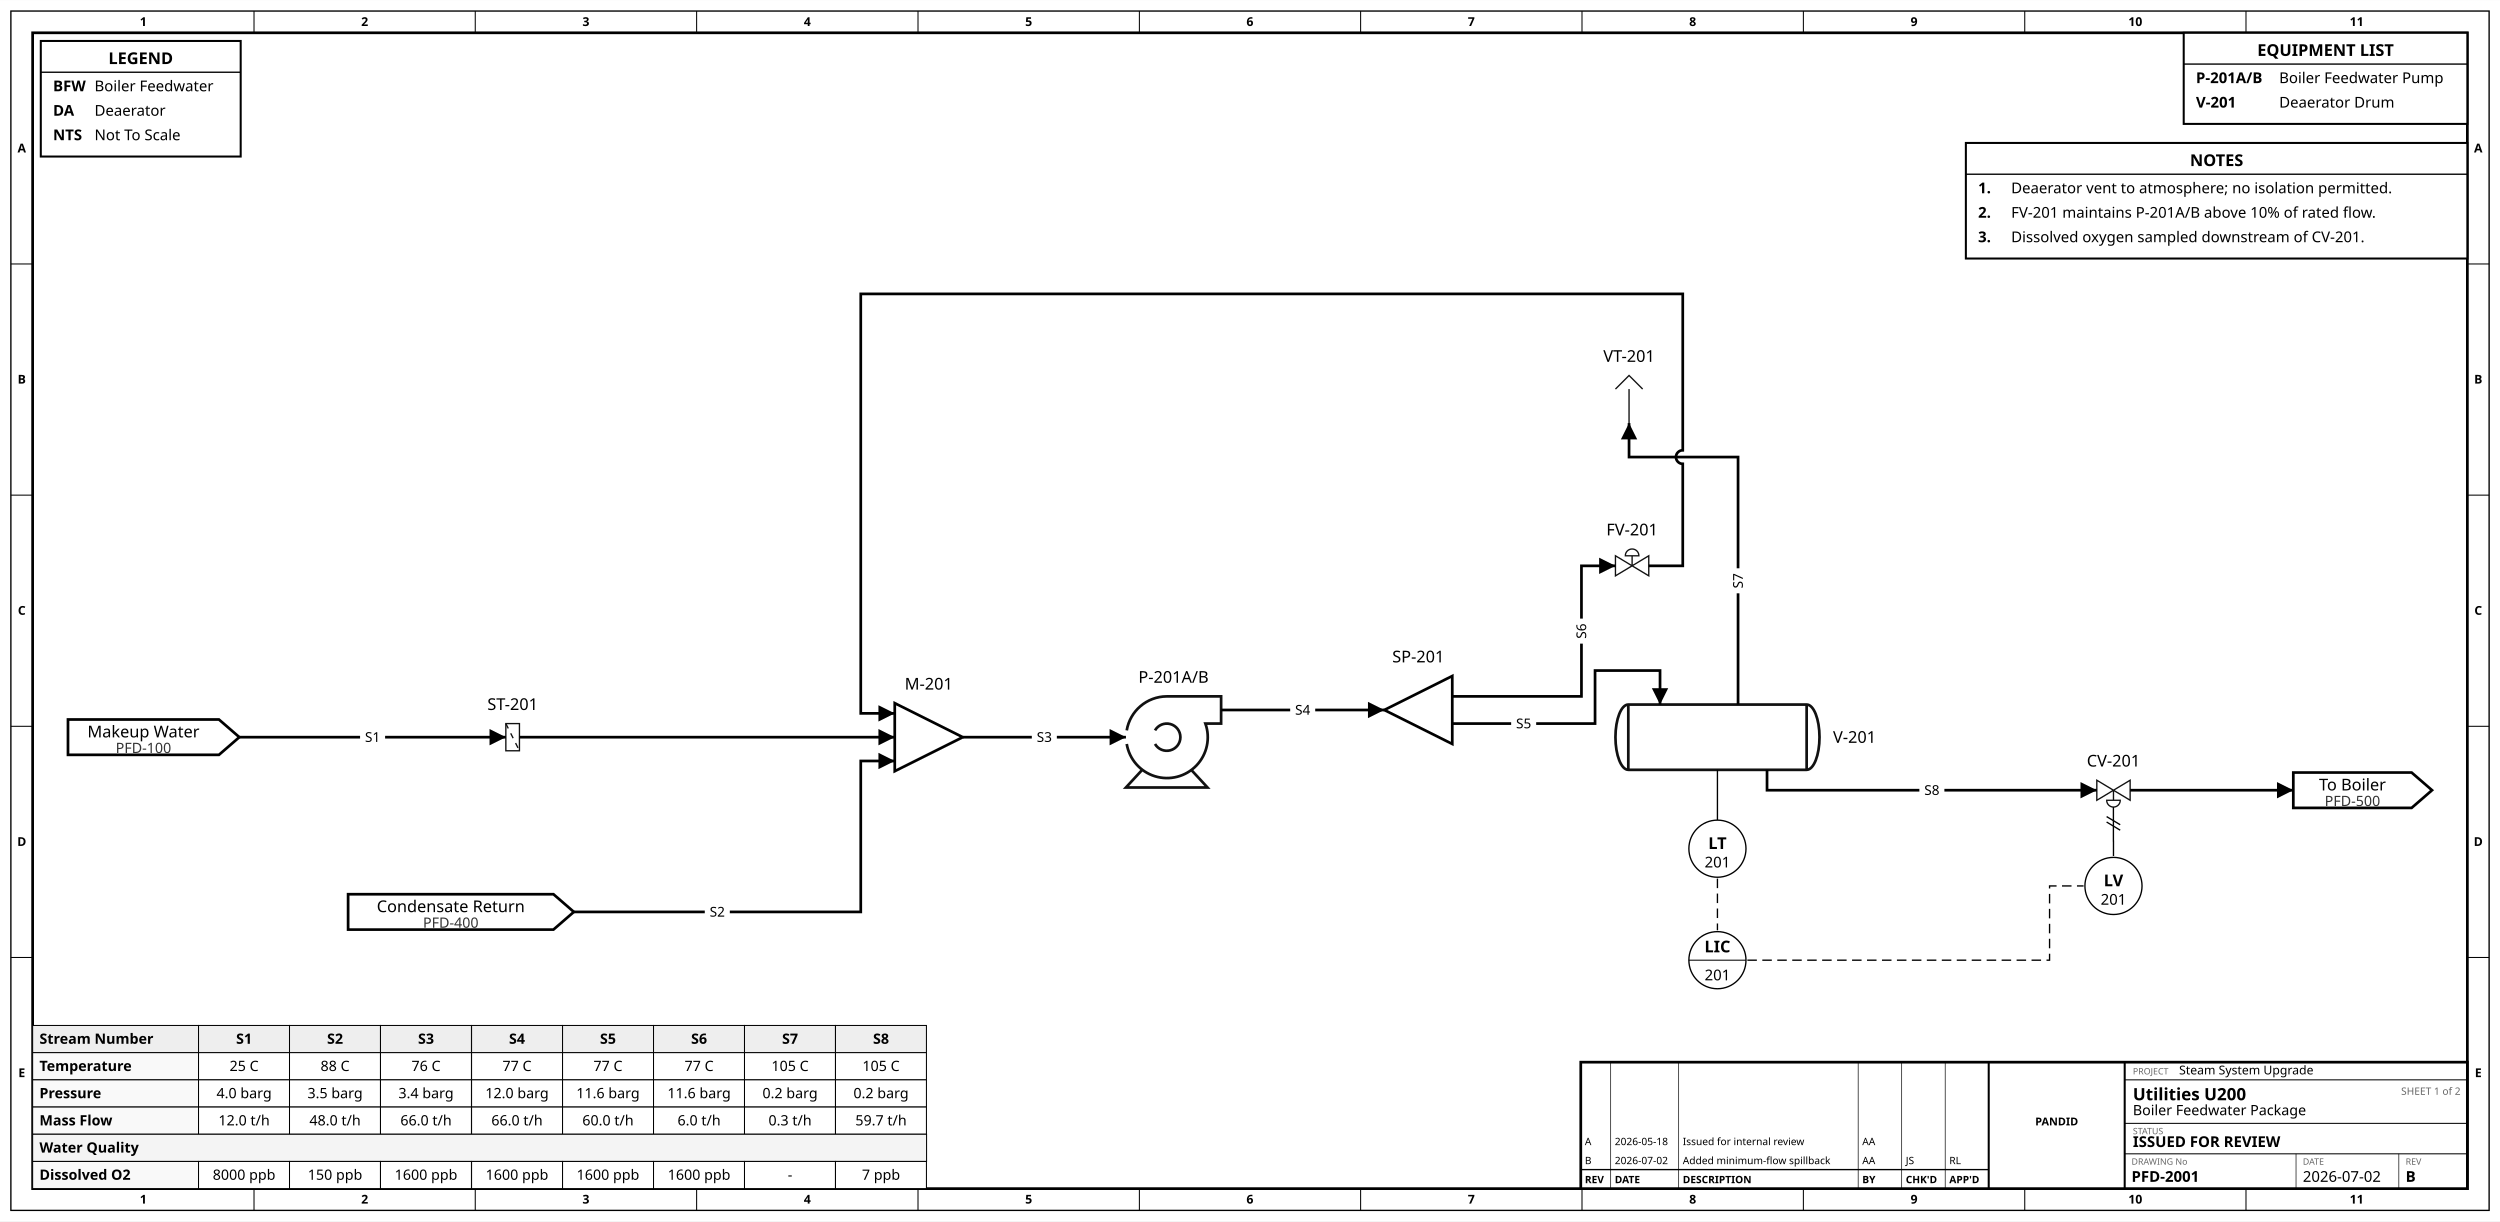
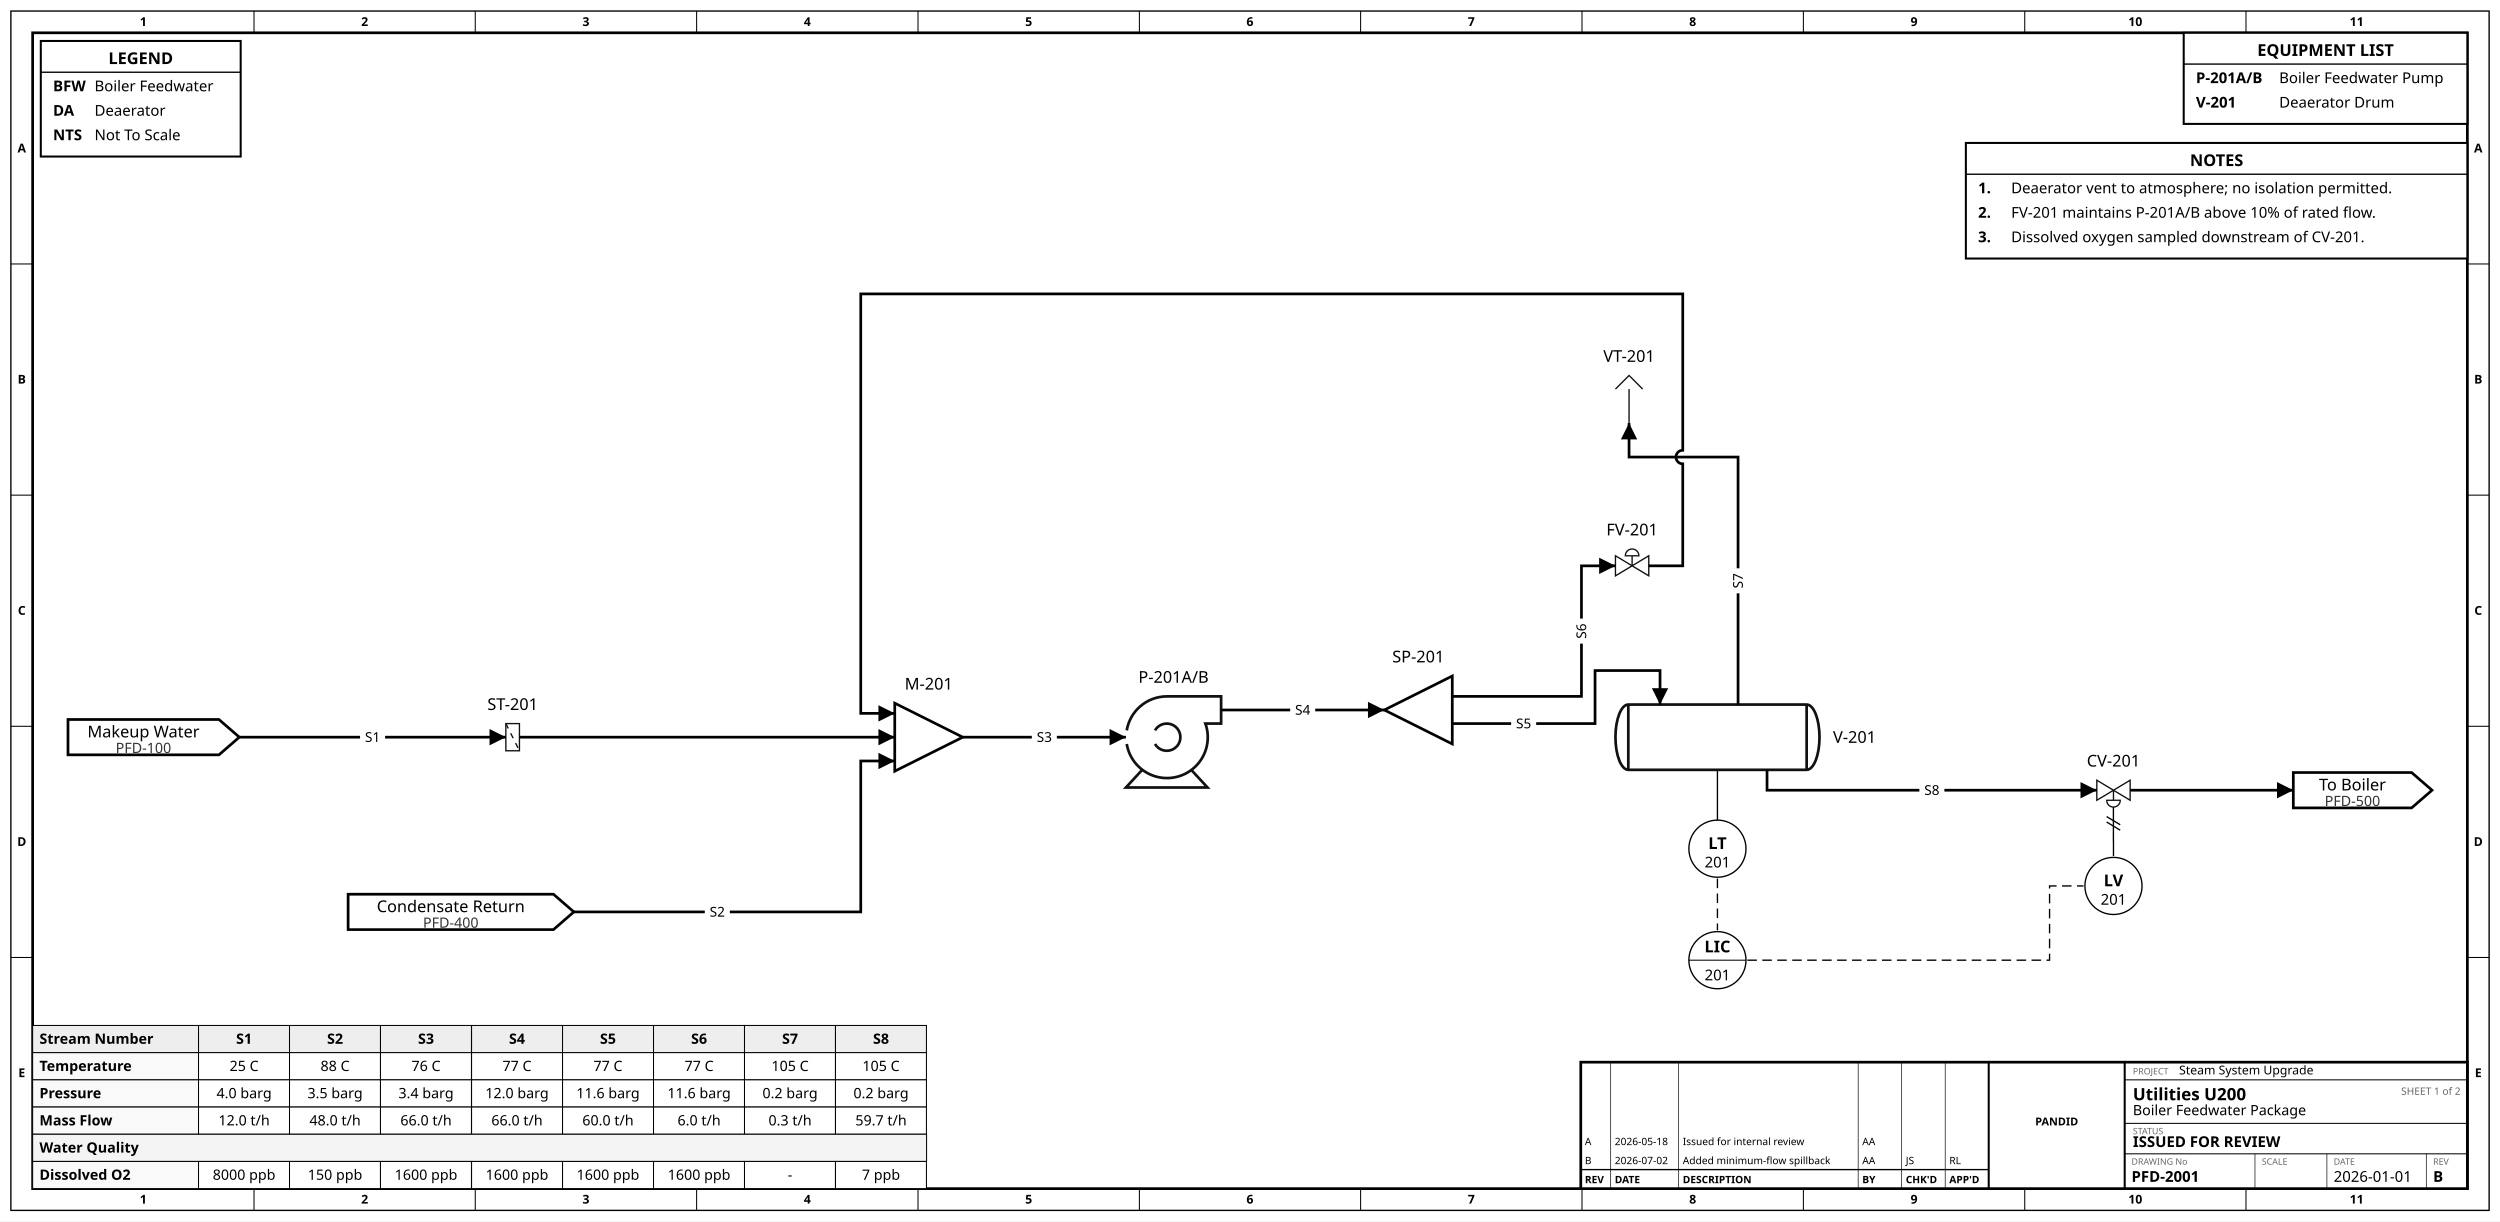
<svg xmlns="http://www.w3.org/2000/svg" width="1838" height="898" viewBox="-76.0 -218.5 1838.5 898.0">
  <rect x="-76.0" y="-218.5" width="1838.5" height="898.0" fill="white" />
  <rect x="-68.0" y="-210.5" width="1822.5" height="882.0" fill="none" stroke="black" stroke-width="1" />
  <rect x="-52.0" y="-194.5" width="1790.5" height="850.0" fill="none" stroke="black" stroke-width="2" />
  <text x="29.4" y="-199.5" font-family="sans-serif" font-size="9.0" text-anchor="middle" font-weight="bold" fill="black">1</text>
  <text x="29.4" y="666.5" font-family="sans-serif" font-size="9.0" text-anchor="middle" font-weight="bold" fill="black">1</text>
  <line x1="110.8" y1="-210.5" x2="110.8" y2="-194.5" stroke="black" stroke-width="0.75" />
  <line x1="110.8" y1="655.5" x2="110.8" y2="671.5" stroke="black" stroke-width="0.75" />
  <text x="192.2" y="-199.5" font-family="sans-serif" font-size="9.0" text-anchor="middle" font-weight="bold" fill="black">2</text>
  <text x="192.2" y="666.5" font-family="sans-serif" font-size="9.0" text-anchor="middle" font-weight="bold" fill="black">2</text>
  <line x1="273.5" y1="-210.5" x2="273.5" y2="-194.5" stroke="black" stroke-width="0.75" />
  <line x1="273.5" y1="655.5" x2="273.5" y2="671.5" stroke="black" stroke-width="0.75" />
  <text x="354.9" y="-199.5" font-family="sans-serif" font-size="9.0" text-anchor="middle" font-weight="bold" fill="black">3</text>
  <text x="354.9" y="666.5" font-family="sans-serif" font-size="9.0" text-anchor="middle" font-weight="bold" fill="black">3</text>
  <line x1="436.3" y1="-210.5" x2="436.3" y2="-194.5" stroke="black" stroke-width="0.75" />
  <line x1="436.3" y1="655.5" x2="436.3" y2="671.5" stroke="black" stroke-width="0.75" />
  <text x="517.7" y="-199.5" font-family="sans-serif" font-size="9.0" text-anchor="middle" font-weight="bold" fill="black">4</text>
  <text x="517.7" y="666.5" font-family="sans-serif" font-size="9.0" text-anchor="middle" font-weight="bold" fill="black">4</text>
  <line x1="599.1" y1="-210.5" x2="599.1" y2="-194.5" stroke="black" stroke-width="0.75" />
  <line x1="599.1" y1="655.5" x2="599.1" y2="671.5" stroke="black" stroke-width="0.75" />
  <text x="680.5" y="-199.5" font-family="sans-serif" font-size="9.0" text-anchor="middle" font-weight="bold" fill="black">5</text>
  <text x="680.5" y="666.5" font-family="sans-serif" font-size="9.0" text-anchor="middle" font-weight="bold" fill="black">5</text>
  <line x1="761.9" y1="-210.5" x2="761.9" y2="-194.5" stroke="black" stroke-width="0.75" />
  <line x1="761.9" y1="655.5" x2="761.9" y2="671.5" stroke="black" stroke-width="0.75" />
  <text x="843.2" y="-199.5" font-family="sans-serif" font-size="9.0" text-anchor="middle" font-weight="bold" fill="black">6</text>
  <text x="843.2" y="666.5" font-family="sans-serif" font-size="9.0" text-anchor="middle" font-weight="bold" fill="black">6</text>
  <line x1="924.6" y1="-210.5" x2="924.6" y2="-194.5" stroke="black" stroke-width="0.75" />
  <line x1="924.6" y1="655.5" x2="924.6" y2="671.5" stroke="black" stroke-width="0.75" />
  <text x="1006.0" y="-199.5" font-family="sans-serif" font-size="9.0" text-anchor="middle" font-weight="bold" fill="black">7</text>
  <text x="1006.0" y="666.5" font-family="sans-serif" font-size="9.0" text-anchor="middle" font-weight="bold" fill="black">7</text>
  <line x1="1087.4" y1="-210.5" x2="1087.4" y2="-194.5" stroke="black" stroke-width="0.75" />
  <line x1="1087.4" y1="655.5" x2="1087.4" y2="671.5" stroke="black" stroke-width="0.75" />
  <text x="1168.8" y="-199.5" font-family="sans-serif" font-size="9.0" text-anchor="middle" font-weight="bold" fill="black">8</text>
  <text x="1168.8" y="666.5" font-family="sans-serif" font-size="9.0" text-anchor="middle" font-weight="bold" fill="black">8</text>
  <line x1="1250.2" y1="-210.5" x2="1250.2" y2="-194.5" stroke="black" stroke-width="0.75" />
  <line x1="1250.2" y1="655.5" x2="1250.2" y2="671.5" stroke="black" stroke-width="0.75" />
  <text x="1331.6" y="-199.5" font-family="sans-serif" font-size="9.0" text-anchor="middle" font-weight="bold" fill="black">9</text>
  <text x="1331.6" y="666.5" font-family="sans-serif" font-size="9.0" text-anchor="middle" font-weight="bold" fill="black">9</text>
  <line x1="1413.0" y1="-210.5" x2="1413.0" y2="-194.5" stroke="black" stroke-width="0.75" />
  <line x1="1413.0" y1="655.5" x2="1413.0" y2="671.5" stroke="black" stroke-width="0.75" />
  <text x="1494.3" y="-199.5" font-family="sans-serif" font-size="9.0" text-anchor="middle" font-weight="bold" fill="black">10</text>
  <text x="1494.3" y="666.5" font-family="sans-serif" font-size="9.0" text-anchor="middle" font-weight="bold" fill="black">10</text>
  <line x1="1575.7" y1="-210.5" x2="1575.7" y2="-194.5" stroke="black" stroke-width="0.75" />
  <line x1="1575.7" y1="655.5" x2="1575.7" y2="671.5" stroke="black" stroke-width="0.75" />
  <text x="1657.1" y="-199.5" font-family="sans-serif" font-size="9.0" text-anchor="middle" font-weight="bold" fill="black">11</text>
  <text x="1657.1" y="666.5" font-family="sans-serif" font-size="9.0" text-anchor="middle" font-weight="bold" fill="black">11</text>
  <text x="-60.0" y="-106.5" font-family="sans-serif" font-size="9.0" text-anchor="middle" font-weight="bold" fill="black">A</text>
  <text x="1746.5" y="-106.5" font-family="sans-serif" font-size="9.0" text-anchor="middle" font-weight="bold" fill="black">A</text>
  <line x1="-68.0" y1="-24.5" x2="-52.0" y2="-24.5" stroke="black" stroke-width="0.75" />
  <line x1="1738.5" y1="-24.5" x2="1754.5" y2="-24.5" stroke="black" stroke-width="0.75" />
  <text x="-60.0" y="63.5" font-family="sans-serif" font-size="9.0" text-anchor="middle" font-weight="bold" fill="black">B</text>
  <text x="1746.5" y="63.5" font-family="sans-serif" font-size="9.0" text-anchor="middle" font-weight="bold" fill="black">B</text>
  <line x1="-68.0" y1="145.5" x2="-52.0" y2="145.5" stroke="black" stroke-width="0.75" />
  <line x1="1738.5" y1="145.5" x2="1754.5" y2="145.5" stroke="black" stroke-width="0.75" />
  <text x="-60.0" y="233.5" font-family="sans-serif" font-size="9.0" text-anchor="middle" font-weight="bold" fill="black">C</text>
  <text x="1746.5" y="233.5" font-family="sans-serif" font-size="9.0" text-anchor="middle" font-weight="bold" fill="black">C</text>
  <line x1="-68.0" y1="315.5" x2="-52.0" y2="315.5" stroke="black" stroke-width="0.75" />
  <line x1="1738.5" y1="315.5" x2="1754.5" y2="315.5" stroke="black" stroke-width="0.75" />
  <text x="-60.0" y="403.5" font-family="sans-serif" font-size="9.0" text-anchor="middle" font-weight="bold" fill="black">D</text>
  <text x="1746.5" y="403.5" font-family="sans-serif" font-size="9.0" text-anchor="middle" font-weight="bold" fill="black">D</text>
  <line x1="-68.0" y1="485.5" x2="-52.0" y2="485.5" stroke="black" stroke-width="0.75" />
  <line x1="1738.5" y1="485.5" x2="1754.5" y2="485.5" stroke="black" stroke-width="0.75" />
  <text x="-60.0" y="573.5" font-family="sans-serif" font-size="9.0" text-anchor="middle" font-weight="bold" fill="black">E</text>
  <text x="1746.5" y="573.5" font-family="sans-serif" font-size="9.0" text-anchor="middle" font-weight="bold" fill="black">E</text>
  <rect x="-46.0" y="-188.5" width="147.0" height="85.0" fill="white" stroke="black" stroke-width="1.5" />
  <text x="27.5" y="-171.5" font-family="sans-serif" font-size="12.0" text-anchor="middle" font-weight="bold" fill="black">LEGEND</text>
  <line x1="-46.0" y1="-165.5" x2="101.0" y2="-165.5" stroke="black" stroke-width="1" />
  <text x="-37.0" y="-151.5" font-family="sans-serif" font-size="11.0" text-anchor="start" font-weight="bold" fill="black">BFW</text>
  <text x="-6.5" y="-151.5" font-family="sans-serif" font-size="11.0" text-anchor="start" fill="black">Boiler Feedwater</text>
  <text x="-37.0" y="-133.5" font-family="sans-serif" font-size="11.0" text-anchor="start" font-weight="bold" fill="black">DA</text>
  <text x="-6.5" y="-133.5" font-family="sans-serif" font-size="11.0" text-anchor="start" fill="black">Deaerator</text>
  <text x="-37.0" y="-115.5" font-family="sans-serif" font-size="11.0" text-anchor="start" font-weight="bold" fill="black">NTS</text>
  <text x="-6.5" y="-115.5" font-family="sans-serif" font-size="11.0" text-anchor="start" fill="black">Not To Scale</text>
  <rect x="1529.9" y="-194.5" width="208.6" height="67.0" fill="white" stroke="black" stroke-width="1.5" />
  <text x="1634.2" y="-177.5" font-family="sans-serif" font-size="12.0" text-anchor="middle" font-weight="bold" fill="black">EQUIPMENT LIST</text>
  <line x1="1529.9" y1="-171.5" x2="1738.5" y2="-171.5" stroke="black" stroke-width="1" />
  <text x="1538.9" y="-157.5" font-family="sans-serif" font-size="11.0" text-anchor="start" font-weight="bold" fill="black">P-201A/B</text>
  <text x="1600.1" y="-157.5" font-family="sans-serif" font-size="11.0" text-anchor="start" fill="black">Boiler Feedwater Pump</text>
  <text x="1538.9" y="-139.5" font-family="sans-serif" font-size="11.0" text-anchor="start" font-weight="bold" fill="black">V-201</text>
  <text x="1600.1" y="-139.5" font-family="sans-serif" font-size="11.0" text-anchor="start" fill="black">Deaerator Drum</text>
  <rect x="1369.7" y="-113.5" width="368.8" height="85.0" fill="white" stroke="black" stroke-width="1.5" />
  <text x="1554.1" y="-96.5" font-family="sans-serif" font-size="12.0" text-anchor="middle" font-weight="bold" fill="black">NOTES</text>
  <line x1="1369.7" y1="-90.5" x2="1738.5" y2="-90.5" stroke="black" stroke-width="1" />
  <text x="1378.7" y="-76.5" font-family="sans-serif" font-size="11.0" text-anchor="start" font-weight="bold" fill="black">1.</text>
  <text x="1403.0" y="-76.5" font-family="sans-serif" font-size="11.0" text-anchor="start" fill="black">Deaerator vent to atmosphere; no isolation permitted.</text>
  <text x="1378.7" y="-58.5" font-family="sans-serif" font-size="11.0" text-anchor="start" font-weight="bold" fill="black">2.</text>
  <text x="1403.0" y="-58.5" font-family="sans-serif" font-size="11.0" text-anchor="start" fill="black">FV-201 maintains P-201A/B above 10% of rated flow.</text>
  <text x="1378.7" y="-40.5" font-family="sans-serif" font-size="11.0" text-anchor="start" font-weight="bold" fill="black">3.</text>
  <text x="1403.0" y="-40.5" font-family="sans-serif" font-size="11.0" text-anchor="start" fill="black">Dissolved oxygen sampled downstream of CV-201.</text>
  <g id="stream_table">
    <rect x="-52.0" y="535.5" width="122.0" height="20.0" fill="#eee" stroke="black" stroke-width="0.75" />
    <text x="-47.0" y="549.0" font-family="sans-serif" font-size="10.5" font-weight="bold" text-anchor="start">Stream Number</text>
    <rect x="70.0" y="535.5" width="66.9" height="20.0" fill="#eee" stroke="black" stroke-width="0.75" />
    <text x="103.5" y="549.0" font-family="sans-serif" font-size="10.5" font-weight="bold" text-anchor="middle">S1</text>
    <rect x="136.9" y="535.5" width="66.9" height="20.0" fill="#eee" stroke="black" stroke-width="0.75" />
    <text x="170.4" y="549.0" font-family="sans-serif" font-size="10.5" font-weight="bold" text-anchor="middle">S2</text>
    <rect x="203.8" y="535.5" width="66.9" height="20.0" fill="#eee" stroke="black" stroke-width="0.75" />
    <text x="237.3" y="549.0" font-family="sans-serif" font-size="10.5" font-weight="bold" text-anchor="middle">S3</text>
    <rect x="270.8" y="535.5" width="66.9" height="20.0" fill="#eee" stroke="black" stroke-width="0.75" />
    <text x="304.2" y="549.0" font-family="sans-serif" font-size="10.5" font-weight="bold" text-anchor="middle">S4</text>
    <rect x="337.7" y="535.5" width="66.9" height="20.0" fill="#eee" stroke="black" stroke-width="0.75" />
    <text x="371.1" y="549.0" font-family="sans-serif" font-size="10.5" font-weight="bold" text-anchor="middle">S5</text>
    <rect x="404.6" y="535.5" width="66.9" height="20.0" fill="#eee" stroke="black" stroke-width="0.75" />
    <text x="438.1" y="549.0" font-family="sans-serif" font-size="10.5" font-weight="bold" text-anchor="middle">S6</text>
    <rect x="471.5" y="535.5" width="66.9" height="20.0" fill="#eee" stroke="black" stroke-width="0.75" />
    <text x="505.0" y="549.0" font-family="sans-serif" font-size="10.5" font-weight="bold" text-anchor="middle">S7</text>
    <rect x="538.4" y="535.5" width="66.9" height="20.0" fill="#eee" stroke="black" stroke-width="0.75" />
    <text x="571.9" y="549.0" font-family="sans-serif" font-size="10.5" font-weight="bold" text-anchor="middle">S8</text>
    <rect x="-52.0" y="555.5" width="122.0" height="20.0" fill="#f9f9f9" stroke="black" stroke-width="0.75" />
    <text x="-47.0" y="569.0" font-family="sans-serif" font-size="10.5" font-weight="bold" text-anchor="start">Temperature</text>
    <rect x="70.0" y="555.5" width="66.9" height="20.0" fill="white" stroke="black" stroke-width="0.75" />
    <text x="103.5" y="569.0" font-family="sans-serif" font-size="10.5" text-anchor="middle">25 C</text>
    <rect x="136.9" y="555.5" width="66.9" height="20.0" fill="white" stroke="black" stroke-width="0.75" />
    <text x="170.4" y="569.0" font-family="sans-serif" font-size="10.5" text-anchor="middle">88 C</text>
    <rect x="203.8" y="555.5" width="66.9" height="20.0" fill="white" stroke="black" stroke-width="0.75" />
    <text x="237.3" y="569.0" font-family="sans-serif" font-size="10.5" text-anchor="middle">76 C</text>
    <rect x="270.8" y="555.5" width="66.9" height="20.0" fill="white" stroke="black" stroke-width="0.75" />
    <text x="304.2" y="569.0" font-family="sans-serif" font-size="10.5" text-anchor="middle">77 C</text>
    <rect x="337.7" y="555.5" width="66.9" height="20.0" fill="white" stroke="black" stroke-width="0.75" />
    <text x="371.1" y="569.0" font-family="sans-serif" font-size="10.5" text-anchor="middle">77 C</text>
    <rect x="404.6" y="555.5" width="66.9" height="20.0" fill="white" stroke="black" stroke-width="0.75" />
    <text x="438.1" y="569.0" font-family="sans-serif" font-size="10.5" text-anchor="middle">77 C</text>
    <rect x="471.5" y="555.5" width="66.9" height="20.0" fill="white" stroke="black" stroke-width="0.75" />
    <text x="505.0" y="569.0" font-family="sans-serif" font-size="10.5" text-anchor="middle">105 C</text>
    <rect x="538.4" y="555.5" width="66.9" height="20.0" fill="white" stroke="black" stroke-width="0.75" />
    <text x="571.9" y="569.0" font-family="sans-serif" font-size="10.5" text-anchor="middle">105 C</text>
    <rect x="-52.0" y="575.5" width="122.0" height="20.0" fill="#f9f9f9" stroke="black" stroke-width="0.75" />
    <text x="-47.0" y="589.0" font-family="sans-serif" font-size="10.5" font-weight="bold" text-anchor="start">Pressure</text>
    <rect x="70.0" y="575.5" width="66.9" height="20.0" fill="white" stroke="black" stroke-width="0.75" />
    <text x="103.5" y="589.0" font-family="sans-serif" font-size="10.5" text-anchor="middle">4.0 barg</text>
    <rect x="136.9" y="575.5" width="66.9" height="20.0" fill="white" stroke="black" stroke-width="0.75" />
    <text x="170.4" y="589.0" font-family="sans-serif" font-size="10.5" text-anchor="middle">3.5 barg</text>
    <rect x="203.8" y="575.5" width="66.9" height="20.0" fill="white" stroke="black" stroke-width="0.75" />
    <text x="237.3" y="589.0" font-family="sans-serif" font-size="10.5" text-anchor="middle">3.4 barg</text>
    <rect x="270.8" y="575.5" width="66.9" height="20.0" fill="white" stroke="black" stroke-width="0.75" />
    <text x="304.2" y="589.0" font-family="sans-serif" font-size="10.5" text-anchor="middle">12.0 barg</text>
    <rect x="337.7" y="575.5" width="66.9" height="20.0" fill="white" stroke="black" stroke-width="0.75" />
    <text x="371.1" y="589.0" font-family="sans-serif" font-size="10.5" text-anchor="middle">11.6 barg</text>
    <rect x="404.6" y="575.5" width="66.9" height="20.0" fill="white" stroke="black" stroke-width="0.75" />
    <text x="438.1" y="589.0" font-family="sans-serif" font-size="10.5" text-anchor="middle">11.6 barg</text>
    <rect x="471.5" y="575.5" width="66.9" height="20.0" fill="white" stroke="black" stroke-width="0.75" />
    <text x="505.0" y="589.0" font-family="sans-serif" font-size="10.5" text-anchor="middle">0.2 barg</text>
    <rect x="538.4" y="575.5" width="66.9" height="20.0" fill="white" stroke="black" stroke-width="0.75" />
    <text x="571.9" y="589.0" font-family="sans-serif" font-size="10.5" text-anchor="middle">0.2 barg</text>
    <rect x="-52.0" y="595.5" width="122.0" height="20.0" fill="#f9f9f9" stroke="black" stroke-width="0.75" />
    <text x="-47.0" y="609.0" font-family="sans-serif" font-size="10.5" font-weight="bold" text-anchor="start">Mass Flow</text>
    <rect x="70.0" y="595.5" width="66.9" height="20.0" fill="white" stroke="black" stroke-width="0.75" />
    <text x="103.5" y="609.0" font-family="sans-serif" font-size="10.5" text-anchor="middle">12.0 t/h</text>
    <rect x="136.9" y="595.5" width="66.9" height="20.0" fill="white" stroke="black" stroke-width="0.75" />
    <text x="170.4" y="609.0" font-family="sans-serif" font-size="10.5" text-anchor="middle">48.0 t/h</text>
    <rect x="203.8" y="595.5" width="66.9" height="20.0" fill="white" stroke="black" stroke-width="0.75" />
    <text x="237.3" y="609.0" font-family="sans-serif" font-size="10.5" text-anchor="middle">66.0 t/h</text>
    <rect x="270.8" y="595.5" width="66.9" height="20.0" fill="white" stroke="black" stroke-width="0.75" />
    <text x="304.2" y="609.0" font-family="sans-serif" font-size="10.5" text-anchor="middle">66.0 t/h</text>
    <rect x="337.7" y="595.5" width="66.9" height="20.0" fill="white" stroke="black" stroke-width="0.75" />
    <text x="371.1" y="609.0" font-family="sans-serif" font-size="10.5" text-anchor="middle">60.0 t/h</text>
    <rect x="404.6" y="595.5" width="66.9" height="20.0" fill="white" stroke="black" stroke-width="0.75" />
    <text x="438.1" y="609.0" font-family="sans-serif" font-size="10.5" text-anchor="middle">6.0 t/h</text>
    <rect x="471.5" y="595.5" width="66.9" height="20.0" fill="white" stroke="black" stroke-width="0.75" />
    <text x="505.0" y="609.0" font-family="sans-serif" font-size="10.5" text-anchor="middle">0.3 t/h</text>
    <rect x="538.4" y="595.5" width="66.9" height="20.0" fill="white" stroke="black" stroke-width="0.75" />
    <text x="571.9" y="609.0" font-family="sans-serif" font-size="10.5" text-anchor="middle">59.7 t/h</text>
    <rect x="-52.0" y="615.5" width="657.4" height="20.0" fill="#f4f4f4" stroke="black" stroke-width="0.75" />
    <text x="-47.0" y="629.0" font-family="sans-serif" font-size="10.5" font-weight="bold" text-anchor="start">Water Quality</text>
    <rect x="-52.0" y="635.5" width="122.0" height="20.0" fill="#f9f9f9" stroke="black" stroke-width="0.75" />
    <text x="-47.0" y="649.0" font-family="sans-serif" font-size="10.5" font-weight="bold" text-anchor="start">Dissolved O2</text>
    <rect x="70.0" y="635.5" width="66.9" height="20.0" fill="white" stroke="black" stroke-width="0.75" />
    <text x="103.5" y="649.0" font-family="sans-serif" font-size="10.5" text-anchor="middle">8000 ppb</text>
    <rect x="136.9" y="635.5" width="66.9" height="20.0" fill="white" stroke="black" stroke-width="0.75" />
    <text x="170.4" y="649.0" font-family="sans-serif" font-size="10.5" text-anchor="middle">150 ppb</text>
    <rect x="203.8" y="635.5" width="66.9" height="20.0" fill="white" stroke="black" stroke-width="0.75" />
    <text x="237.3" y="649.0" font-family="sans-serif" font-size="10.5" text-anchor="middle">1600 ppb</text>
    <rect x="270.8" y="635.5" width="66.9" height="20.0" fill="white" stroke="black" stroke-width="0.75" />
    <text x="304.2" y="649.0" font-family="sans-serif" font-size="10.5" text-anchor="middle">1600 ppb</text>
    <rect x="337.7" y="635.5" width="66.9" height="20.0" fill="white" stroke="black" stroke-width="0.75" />
    <text x="371.1" y="649.0" font-family="sans-serif" font-size="10.5" text-anchor="middle">1600 ppb</text>
    <rect x="404.6" y="635.5" width="66.9" height="20.0" fill="white" stroke="black" stroke-width="0.75" />
    <text x="438.1" y="649.0" font-family="sans-serif" font-size="10.5" text-anchor="middle">1600 ppb</text>
    <rect x="471.5" y="635.5" width="66.9" height="20.0" fill="white" stroke="black" stroke-width="0.75" />
    <text x="505.0" y="649.0" font-family="sans-serif" font-size="10.5" text-anchor="middle">-</text>
    <rect x="538.4" y="635.5" width="66.9" height="20.0" fill="white" stroke="black" stroke-width="0.75" />
    <text x="571.9" y="649.0" font-family="sans-serif" font-size="10.5" text-anchor="middle">7 ppb</text>
  </g>
  <rect x="1086.5" y="562.5" width="652.0" height="93.0" fill="white" stroke="black" stroke-width="2" />
  <line x1="1386.5" y1="562.5" x2="1386.5" y2="655.5" stroke="black" stroke-width="1.5" />
  <line x1="1486.5" y1="562.5" x2="1486.5" y2="655.5" stroke="black" stroke-width="1.5" />
  <line x1="1086.5" y1="641.5" x2="1386.5" y2="641.5" stroke="black" stroke-width="1" />
  <line x1="1108.5" y1="562.5" x2="1108.5" y2="655.5" stroke="black" stroke-width="0.5" />
  <line x1="1158.5" y1="562.5" x2="1158.5" y2="655.5" stroke="black" stroke-width="0.5" />
  <line x1="1290.5" y1="562.5" x2="1290.5" y2="655.5" stroke="black" stroke-width="0.5" />
  <line x1="1322.5" y1="562.5" x2="1322.5" y2="655.5" stroke="black" stroke-width="0.5" />
  <line x1="1354.5" y1="562.5" x2="1354.5" y2="655.5" stroke="black" stroke-width="0.5" />
  <text x="1089.5" y="651.5" font-family="sans-serif" font-size="7.5" text-anchor="start" font-weight="bold" fill="black">REV</text>
  <text x="1111.5" y="651.5" font-family="sans-serif" font-size="7.5" text-anchor="start" font-weight="bold" fill="black">DATE</text>
  <text x="1161.5" y="651.5" font-family="sans-serif" font-size="7.5" text-anchor="start" font-weight="bold" fill="black">DESCRIPTION</text>
  <text x="1293.5" y="651.5" font-family="sans-serif" font-size="7.5" text-anchor="start" font-weight="bold" fill="black">BY</text>
  <text x="1325.5" y="651.5" font-family="sans-serif" font-size="7.5" text-anchor="start" font-weight="bold" fill="black">CHK'D</text>
  <text x="1357.5" y="651.5" font-family="sans-serif" font-size="7.5" text-anchor="start" font-weight="bold" fill="black">APP'D</text>
  <text x="1089.5" y="637.5" font-family="sans-serif" font-size="7.5" text-anchor="start" fill="black">B</text>
  <text x="1111.5" y="637.5" font-family="sans-serif" font-size="7.5" text-anchor="start" fill="black">2026-07-02</text>
  <text x="1161.5" y="637.5" font-family="sans-serif" font-size="7.5" text-anchor="start" fill="black">Added minimum-flow spillback</text>
  <text x="1293.5" y="637.5" font-family="sans-serif" font-size="7.5" text-anchor="start" fill="black">AA</text>
  <text x="1325.5" y="637.5" font-family="sans-serif" font-size="7.5" text-anchor="start" fill="black">JS</text>
  <text x="1357.5" y="637.5" font-family="sans-serif" font-size="7.5" text-anchor="start" fill="black">RL</text>
  <text x="1089.5" y="623.5" font-family="sans-serif" font-size="7.5" text-anchor="start" fill="black">A</text>
  <text x="1111.5" y="623.5" font-family="sans-serif" font-size="7.5" text-anchor="start" fill="black">2026-05-18</text>
  <text x="1161.5" y="623.5" font-family="sans-serif" font-size="7.5" text-anchor="start" fill="black">Issued for internal review</text>
  <text x="1293.5" y="623.5" font-family="sans-serif" font-size="7.5" text-anchor="start" fill="black">AA</text>
  <text x="1325.5" y="623.5" font-family="sans-serif" font-size="7.5" text-anchor="start" fill="black" />
  <text x="1357.5" y="623.5" font-family="sans-serif" font-size="7.5" text-anchor="start" fill="black" />
  <text x="1436.5" y="609.0" font-family="sans-serif" font-size="8.0" text-anchor="middle" font-weight="bold" fill="black">PANDID</text>
  <text x="1492.5" y="571.5" font-family="sans-serif" font-size="6.5" text-anchor="start" fill="#666">PROJECT</text>
  <text x="1526.5" y="571.5" font-family="sans-serif" font-size="9.0" text-anchor="start" fill="black">Steam System Upgrade</text>
  <line x1="1486.5" y1="575.5" x2="1738.5" y2="575.5" stroke="black" stroke-width="0.75" />
  <line x1="1486.5" y1="607.5" x2="1738.5" y2="607.5" stroke="black" stroke-width="0.75" />
  <line x1="1486.5" y1="629.9" x2="1738.5" y2="629.9" stroke="black" stroke-width="0.75" />
  <text x="1492.5" y="590.5" font-family="sans-serif" font-size="12.5" text-anchor="start" font-weight="bold" fill="black">Utilities U200</text>
  <text x="1492.5" y="601.5" font-family="sans-serif" font-size="10.5" text-anchor="start" fill="black">Boiler Feedwater Package</text>
  <text x="1733.5" y="586.5" font-family="sans-serif" font-size="7.5" text-anchor="end" fill="#666">SHEET 1 of 2</text>
  <text x="1492.5" y="615.5" font-family="sans-serif" font-size="6.5" text-anchor="start" fill="#666">STATUS</text>
  <text x="1492.5" y="624.9" font-family="sans-serif" font-size="11.0" text-anchor="start" font-weight="bold" fill="black">ISSUED FOR REVIEW</text>
  <text x="1491.5" y="637.9" font-family="sans-serif" font-size="6.5" text-anchor="start" fill="#666">DRAWING No</text>
  <text x="1491.5" y="650.5" font-family="sans-serif" font-size="11.0" text-anchor="start" font-weight="bold" fill="black">PFD-2001</text>
-   <line x1="1612.5" y1="629.9" x2="1612.5" y2="655.5" stroke="black" stroke-width="0.5" />
-   <text x="1617.5" y="637.9" font-family="sans-serif" font-size="6.5" text-anchor="start" fill="#666">DATE</text>
-   <text x="1617.5" y="650.5" font-family="sans-serif" font-size="11.0" text-anchor="start" fill="black">2026-07-02</text>
-   <line x1="1688.1" y1="629.9" x2="1688.1" y2="655.5" stroke="black" stroke-width="0.5" />
-   <text x="1693.1" y="637.9" font-family="sans-serif" font-size="6.5" text-anchor="start" fill="#666">REV</text>
-   <text x="1693.1" y="650.5" font-family="sans-serif" font-size="11.0" text-anchor="start" font-weight="bold" fill="black">B</text>
+   <line x1="1582.3" y1="629.9" x2="1582.3" y2="655.5" stroke="black" stroke-width="0.5" />
+   <text x="1587.3" y="637.9" font-family="sans-serif" font-size="6.5" text-anchor="start" fill="#666">SCALE</text>
+   <line x1="1635.2" y1="629.9" x2="1635.2" y2="655.5" stroke="black" stroke-width="0.5" />
+   <text x="1640.2" y="637.9" font-family="sans-serif" font-size="6.5" text-anchor="start" fill="#666">DATE</text>
+   <text x="1640.2" y="650.5" font-family="sans-serif" font-size="11.0" text-anchor="start" fill="black">2026-01-01</text>
+   <line x1="1708.3" y1="629.9" x2="1708.3" y2="655.5" stroke="black" stroke-width="0.5" />
+   <text x="1713.3" y="637.9" font-family="sans-serif" font-size="6.5" text-anchor="start" fill="#666">REV</text>
+   <text x="1713.3" y="650.5" font-family="sans-serif" font-size="11.0" text-anchor="start" font-weight="bold" fill="black">B</text>
  <defs>
    <marker id="arrow_black" viewBox="0 0 10 10" refX="10" refY="5" markerWidth="12" markerHeight="12" markerUnits="userSpaceOnUse" orient="auto-start-reverse">
      <path d="M 0 0 L 10 5 L 0 10 z" fill="black" />
    </marker>
    <symbol id="sym_fitting_strainer" viewBox="0 0 10.0 20.0" overflow="visible">
      <g transform="scale(0.25)">
        <rect x="0.0" y="0.0" width="40.0" height="80.0" fill="white" stroke="#111" stroke-width="4" />
        <path d="M 0.0 0.0 L 40.0 80.0" fill="none" stroke="#111" stroke-width="4" stroke-dasharray="16 16" />
      </g>
    </symbol>
    <symbol id="sym_instrument" viewBox="0 0 44.0 44.0" overflow="visible">
      <circle cx="22" cy="22" r="21" fill="white" stroke="black" stroke-width="1" />
    </symbol>
    <symbol id="sym_instrument_panel" viewBox="0 0 44.0 44.0" overflow="visible">
      <circle cx="22" cy="22" r="21" fill="white" stroke="black" stroke-width="1" />
      <line x1="1" y1="22" x2="43" y2="22" stroke="black" stroke-width="0.75" />
    </symbol>
    <symbol id="sym_mixer" viewBox="0 0 50.0 50.0" overflow="visible">
      <polygon points="0,0 50,25 0,50" fill="none" stroke="black" stroke-width="2" />
    </symbol>
    <symbol id="sym_pump" viewBox="0 0 70.0 67.0" overflow="visible">
      <path d="M 12.0 54.0 L 0.0 67.0 L 60.0 67.0 L 48.0 54.0" fill="white" stroke="#111" stroke-width="2.0" />
      <path d="M 0.6 25.0 A 30.0 30.0 0.0 0 1 30.0 0.0 L 70.0 0.0 L 70.0 20.0 L 58.45 20.0 A 30.0 30.0 0.0 0 1 51.859 50.83 A 30.0 30.0 0.0 0 1 21.341 58.742 A 30.0 30.0 0.0 0 1 0.6 35.0" fill="white" stroke="#111" stroke-width="2.0" />
      <path d="M 21.4 25.0 A 10.0 10.0 0.0 1 1 21.4 35.0" fill="none" stroke="#111" stroke-width="2.0" />
    </symbol>
    <symbol id="sym_splitter" viewBox="0 0 50.0 50.0" overflow="visible">
      <polygon points="0,25 50,0 50,50" fill="none" stroke="black" stroke-width="2" />
    </symbol>
    <symbol id="sym_valve_control" viewBox="0 0 24.5 19.8" overflow="visible">
      <g transform="scale(0.25)">
        <path d="M 0.0 79.0 L 0.0 20.0 L 98.0 79.0 L 98.0 20.0 Z M 29.0 20.0 A 20.0 20.0 0.0 0 1 49.0 0.0 A 20.0 20.0 0.0 0 1 69.0 20.0 Z M 49.0 20.0 L 49.0 49.0" fill="white" stroke="#111" stroke-width="4" />
      </g>
    </symbol>
    <symbol id="sym_vent" viewBox="0 0 20.0 35.0" overflow="visible">
      <g transform="scale(0.25)">
        <path d="M 40.0 40.0 L 40.0 140.0 M 0.0 40.0 L 40.0 0.0 L 80.0 40.0" fill="none" stroke="#111" stroke-width="4" />
      </g>
    </symbol>
    <symbol id="sym_vessel_horizontal_s150x48" viewBox="0 0 150 48" overflow="visible">
      <path d="M 9.459 48 L 140.607 48 A 24 9.458 90 0 0 150.064 24 A 24 9.458 90 0 0 140.607 0 L 9.459 0 A 24 9.458 90 0 0 0.001 24 A 24 9.458 90 0 0 9.459 48 Z M 9.459 0 L 9.459 48 M 140.607 0 L 140.607 48" fill="white" stroke="#111" stroke-width="2" />
    </symbol>
  </defs>
  <g id="units">
    <polygon points="-26.0,310.5 85.0,310.5 100.0,323.5 85.0,336.5 -26.0,336.5" fill="transparent" stroke="black" stroke-width="2" />
    <text x="29.5" y="319.5" font-family="sans-serif" font-size="12" text-anchor="middle" dominant-baseline="middle">Makeup Water</text>
    <text x="29.5" y="331.5" font-family="sans-serif" font-size="10.5" text-anchor="middle" dominant-baseline="middle" fill="#333">PFD-100</text>
    <use href="#sym_fitting_strainer" x="296" y="313.5" width="10.0" height="20.0" />
    <polygon points="180.0,439.0 331.0,439.0 346.0,452.0 331.0,465.0 180.0,465.0" fill="transparent" stroke="black" stroke-width="2" />
    <text x="255.5" y="448.0" font-family="sans-serif" font-size="12" text-anchor="middle" dominant-baseline="middle">Condensate Return</text>
    <text x="255.5" y="460.0" font-family="sans-serif" font-size="10.5" text-anchor="middle" dominant-baseline="middle" fill="#333">PFD-400</text>
    <use href="#sym_mixer" x="582" y="298.5" width="50.0" height="50.0" />
    <use href="#sym_pump" x="752" y="293.5" width="70.0" height="67.0" />
    <use href="#sym_splitter" x="942" y="278.5" width="50.0" height="50.0" />
    <use href="#sym_valve_control" x="1112" y="185.1" width="24.5" height="19.8" />
    <use href="#sym_vessel_horizontal_s150x48" x="1112" y="299.5" width="150" height="48" />
    <use href="#sym_vent" x="1112" y="57.5" width="20.0" height="35.0" />
    <use href="#sym_valve_control" x="1466" y="355.1" width="24.5" height="19.8" transform="translate(0, 730) scale(1, -1)" />
    <polygon points="1610.5,349.5 1697.5,349.5 1712.5,362.5 1697.5,375.5 1610.5,375.5" fill="transparent" stroke="black" stroke-width="2" />
    <text x="1654.0" y="358.5" font-family="sans-serif" font-size="12" text-anchor="middle" dominant-baseline="middle">To Boiler</text>
    <text x="1654.0" y="370.5" font-family="sans-serif" font-size="10.5" text-anchor="middle" dominant-baseline="middle" fill="#333">PFD-500</text>
  </g>
  <g id="streams">
    <path d="M 100.0,323.5 L 296.0,323.5" fill="none" stroke="black" stroke-width="2" marker-end="url(#arrow_black)" />
    <path d="M 306.0,323.5 L 582.0,323.5" fill="none" stroke="black" stroke-width="2" marker-end="url(#arrow_black)" />
    <path d="M 346.0,452.0 L 557.0,452.0 L 557.0,341.0 L 582.0,341.0" fill="none" stroke="black" stroke-width="2" marker-end="url(#arrow_black)" />
    <path d="M 632.0,323.5 L 752.0,323.5" fill="none" stroke="black" stroke-width="2" marker-end="url(#arrow_black)" />
    <path d="M 822.0,303.5 L 942.0,303.5" fill="none" stroke="black" stroke-width="2" marker-end="url(#arrow_black)" />
    <path d="M 992.0,313.5 L 1097.0,313.5 L 1097.0,274.5 L 1144.787,274.5 L 1144.787,299.5" fill="none" stroke="black" stroke-width="2" marker-end="url(#arrow_black)" />
    <path d="M 992.0,293.5 L 1087.0,293.5 L 1087.0,197.5 L 1112.0,197.5" fill="none" stroke="black" stroke-width="2" marker-end="url(#arrow_black)" />
    <path d="M 1136.5,197.5 L 1161.5,197.5 L 1161.5,122.5 A 5 5 0 0 1 1161.5,112.5 L 1161.5,-2.5 L 557.0,-2.5 L 557.0,306.0 L 582.0,306.0" fill="none" stroke="black" stroke-width="2" marker-end="url(#arrow_black)" />
    <path d="M 1202.164,299.5 L 1202.164,117.5 L 1122.0,117.5 L 1122.0,92.5" fill="none" stroke="black" stroke-width="2" marker-end="url(#arrow_black)" />
    <path d="M 1223.475,347.5 L 1223.475,362.5 L 1466.0,362.5" fill="none" stroke="black" stroke-width="2" marker-end="url(#arrow_black)" />
    <path d="M 1490.5,362.5 L 1610.5,362.5" fill="none" stroke="black" stroke-width="2" marker-end="url(#arrow_black)" />
    <path d="M 1187.0,427.5 L 1187.0,465.5" fill="none" stroke="black" stroke-width="1" stroke-dasharray="7,4" />
    <path d="M 1209.0,487.5 L 1431.25,487.5 L 1431.25,432.9 L 1456.25,432.9" fill="none" stroke="black" stroke-width="1" stroke-dasharray="7,4" />
    <path d="M 1478.25,410.9 L 1478.25,399.9 L 1478.2,399.9 L 1478.2,374.9" fill="none" stroke="black" stroke-width="1" />
    <line x1="1473.2" y1="381.9" x2="1483.2" y2="387.9" stroke="black" stroke-width="1" />
    <line x1="1473.2" y1="385.9" x2="1483.2" y2="391.9" stroke="black" stroke-width="1" />
    <rect x="188.8" y="317.0" width="18.4" height="13.0" fill="white" />
    <text x="198.0" y="323.5" font-family="sans-serif" font-size="10" text-anchor="middle" dominant-baseline="middle" fill="black">S1</text>
    <rect x="442.3" y="445.5" width="18.4" height="13.0" fill="white" />
    <text x="451.5" y="452.0" font-family="sans-serif" font-size="10" text-anchor="middle" dominant-baseline="middle" fill="black">S2</text>
    <rect x="682.8" y="317.0" width="18.4" height="13.0" fill="white" />
    <text x="692.0" y="323.5" font-family="sans-serif" font-size="10" text-anchor="middle" dominant-baseline="middle" fill="black">S3</text>
    <rect x="872.8" y="297.0" width="18.4" height="13.0" fill="white" />
    <text x="882.0" y="303.5" font-family="sans-serif" font-size="10" text-anchor="middle" dominant-baseline="middle" fill="black">S4</text>
    <rect x="1035.3" y="307.0" width="18.4" height="13.0" fill="white" />
    <text x="1044.5" y="313.5" font-family="sans-serif" font-size="10" text-anchor="middle" dominant-baseline="middle" fill="black">S5</text>
    <rect x="1080.5" y="236.3" width="13.0" height="18.4" fill="white" />
    <text x="1087.0" y="245.5" font-family="sans-serif" font-size="10" text-anchor="middle" dominant-baseline="middle" fill="black" transform="rotate(-90, 1087.0, 245.5)">S6</text>
    <rect x="1195.7" y="199.3" width="13.0" height="18.4" fill="white" />
    <text x="1202.2" y="208.5" font-family="sans-serif" font-size="10" text-anchor="middle" dominant-baseline="middle" fill="black" transform="rotate(-90, 1202.2, 208.5)">S7</text>
    <rect x="1335.5" y="356.0" width="18.4" height="13.0" fill="white" />
    <text x="1344.7" y="362.5" font-family="sans-serif" font-size="10" text-anchor="middle" dominant-baseline="middle" fill="black">S8</text>
  </g>
  <g id="instrument_taps">
    <line x1="1187" y1="347.5" x2="1187" y2="405.5" stroke="black" stroke-width="1" />
  </g>
  <g id="instruments">
    <use href="#sym_instrument" x="1165" y="383.5" width="44.0" height="44.0" />
    <text x="1187.0" y="401.5" font-family="sans-serif" font-size="12" font-weight="bold" text-anchor="middle" dominant-baseline="middle">LT</text>
    <text x="1187.0" y="415.5" font-family="sans-serif" font-size="11" text-anchor="middle" dominant-baseline="middle">201</text>
    <use href="#sym_instrument_panel" x="1165" y="465.5" width="44.0" height="44.0" />
    <text x="1187.0" y="477.5" font-family="sans-serif" font-size="12" font-weight="bold" text-anchor="middle" dominant-baseline="middle">LIC</text>
    <text x="1187.0" y="498.5" font-family="sans-serif" font-size="11" text-anchor="middle" dominant-baseline="middle">201</text>
    <use href="#sym_instrument" x="1456.25" y="410.9" width="44.0" height="44.0" />
    <text x="1478.25" y="428.9" font-family="sans-serif" font-size="12" font-weight="bold" text-anchor="middle" dominant-baseline="middle">LV</text>
    <text x="1478.25" y="442.9" font-family="sans-serif" font-size="11" text-anchor="middle" dominant-baseline="middle">201</text>
  </g>
  <g id="unit_labels">
    <rect x="277.2" y="291.5" width="47.6" height="15.0" fill="white" />
    <text x="301.0" y="303.5" font-family="sans-serif" font-size="12" text-anchor="middle" dominant-baseline="baseline">ST-201</text>
    <rect x="586.5" y="276.5" width="41.0" height="15.0" fill="white" />
    <text x="607.0" y="288.5" font-family="sans-serif" font-size="12" text-anchor="middle" dominant-baseline="baseline">M-201</text>
    <rect x="756.6" y="271.5" width="60.8" height="15.0" fill="white" />
    <text x="787.0" y="283.5" font-family="sans-serif" font-size="12" text-anchor="middle" dominant-baseline="baseline">P-201A/B</text>
    <rect x="943.2" y="256.5" width="47.6" height="15.0" fill="white" />
    <text x="967.0" y="268.5" font-family="sans-serif" font-size="12" text-anchor="middle" dominant-baseline="baseline">SP-201</text>
    <rect x="1100.5" y="163.1" width="47.6" height="15.0" fill="white" />
    <text x="1124.25" y="175.1" font-family="sans-serif" font-size="12" text-anchor="middle" dominant-baseline="baseline">FV-201</text>
    <rect x="1272.0" y="316.0" width="41.0" height="15.0" fill="white" />
    <text x="1272.0" y="323.5" font-family="sans-serif" font-size="12" text-anchor="start" dominant-baseline="middle">V-201</text>
    <rect x="1098.2" y="35.5" width="47.6" height="15.0" fill="white" />
    <text x="1122.0" y="47.5" font-family="sans-serif" font-size="12" text-anchor="middle" dominant-baseline="baseline">VT-201</text>
    <rect x="1454.5" y="333.1" width="47.6" height="15.0" fill="white" />
    <text x="1478.25" y="345.1" font-family="sans-serif" font-size="12" text-anchor="middle" dominant-baseline="baseline">CV-201</text>
  </g>
</svg>
